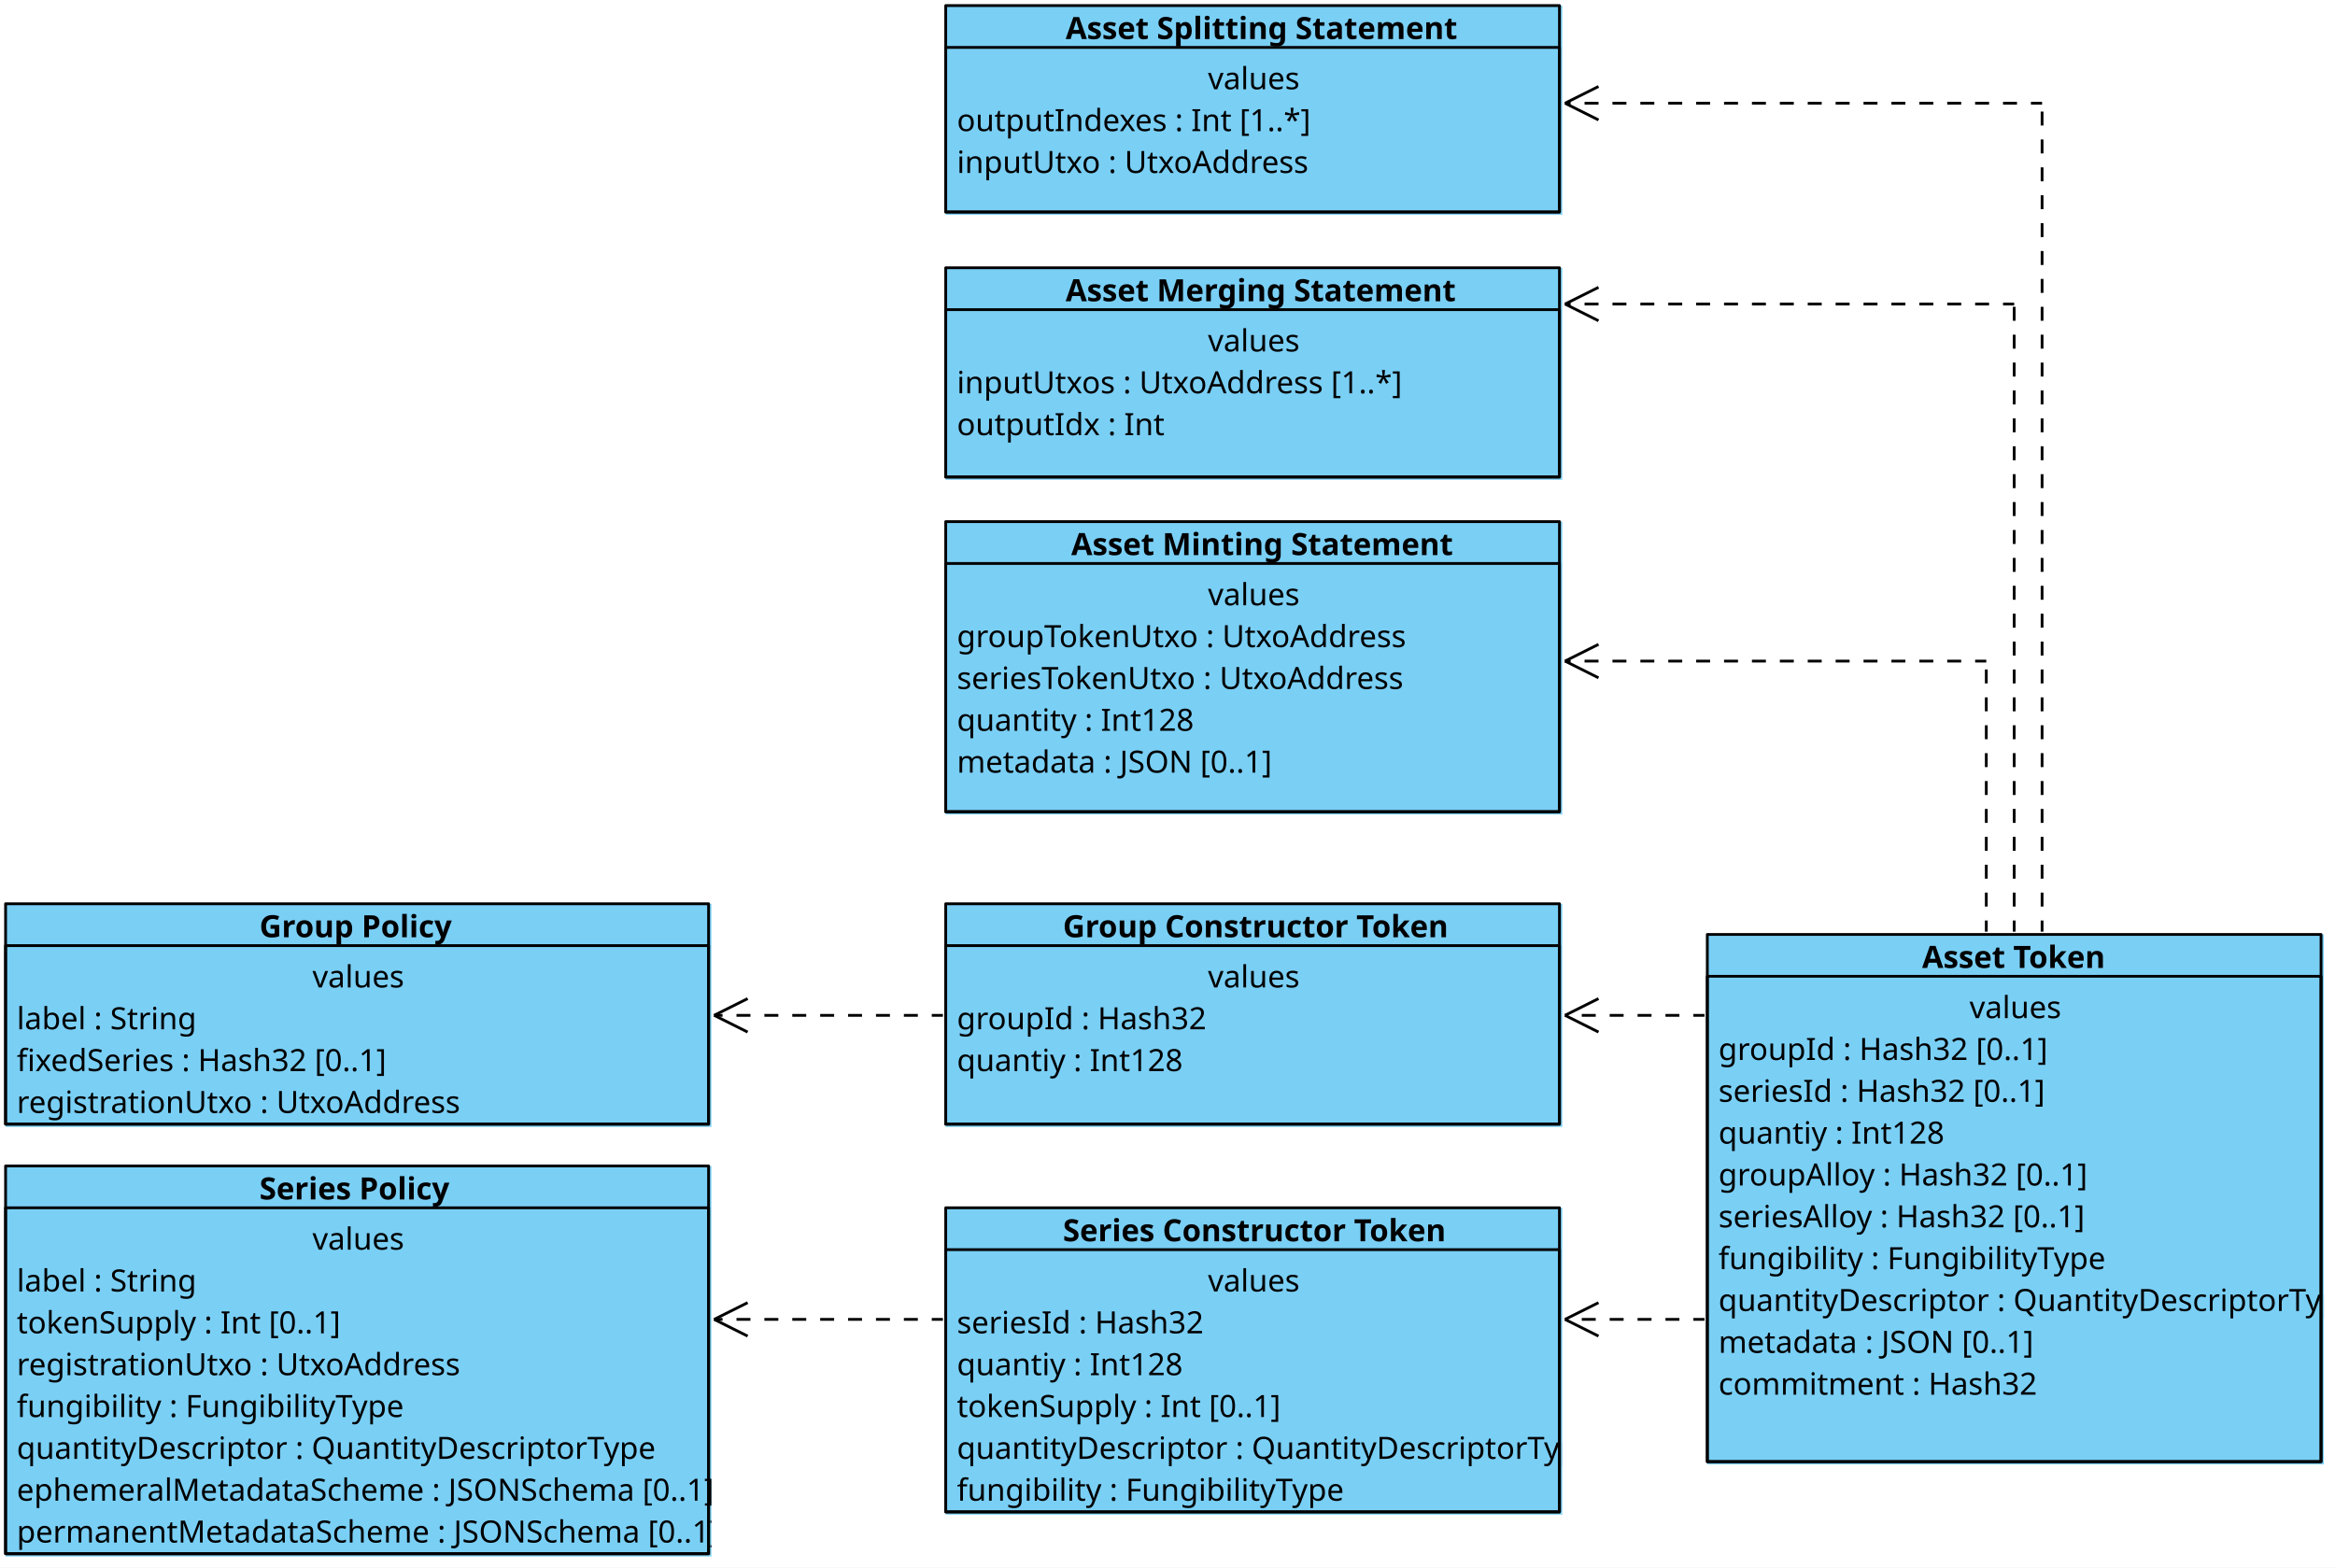
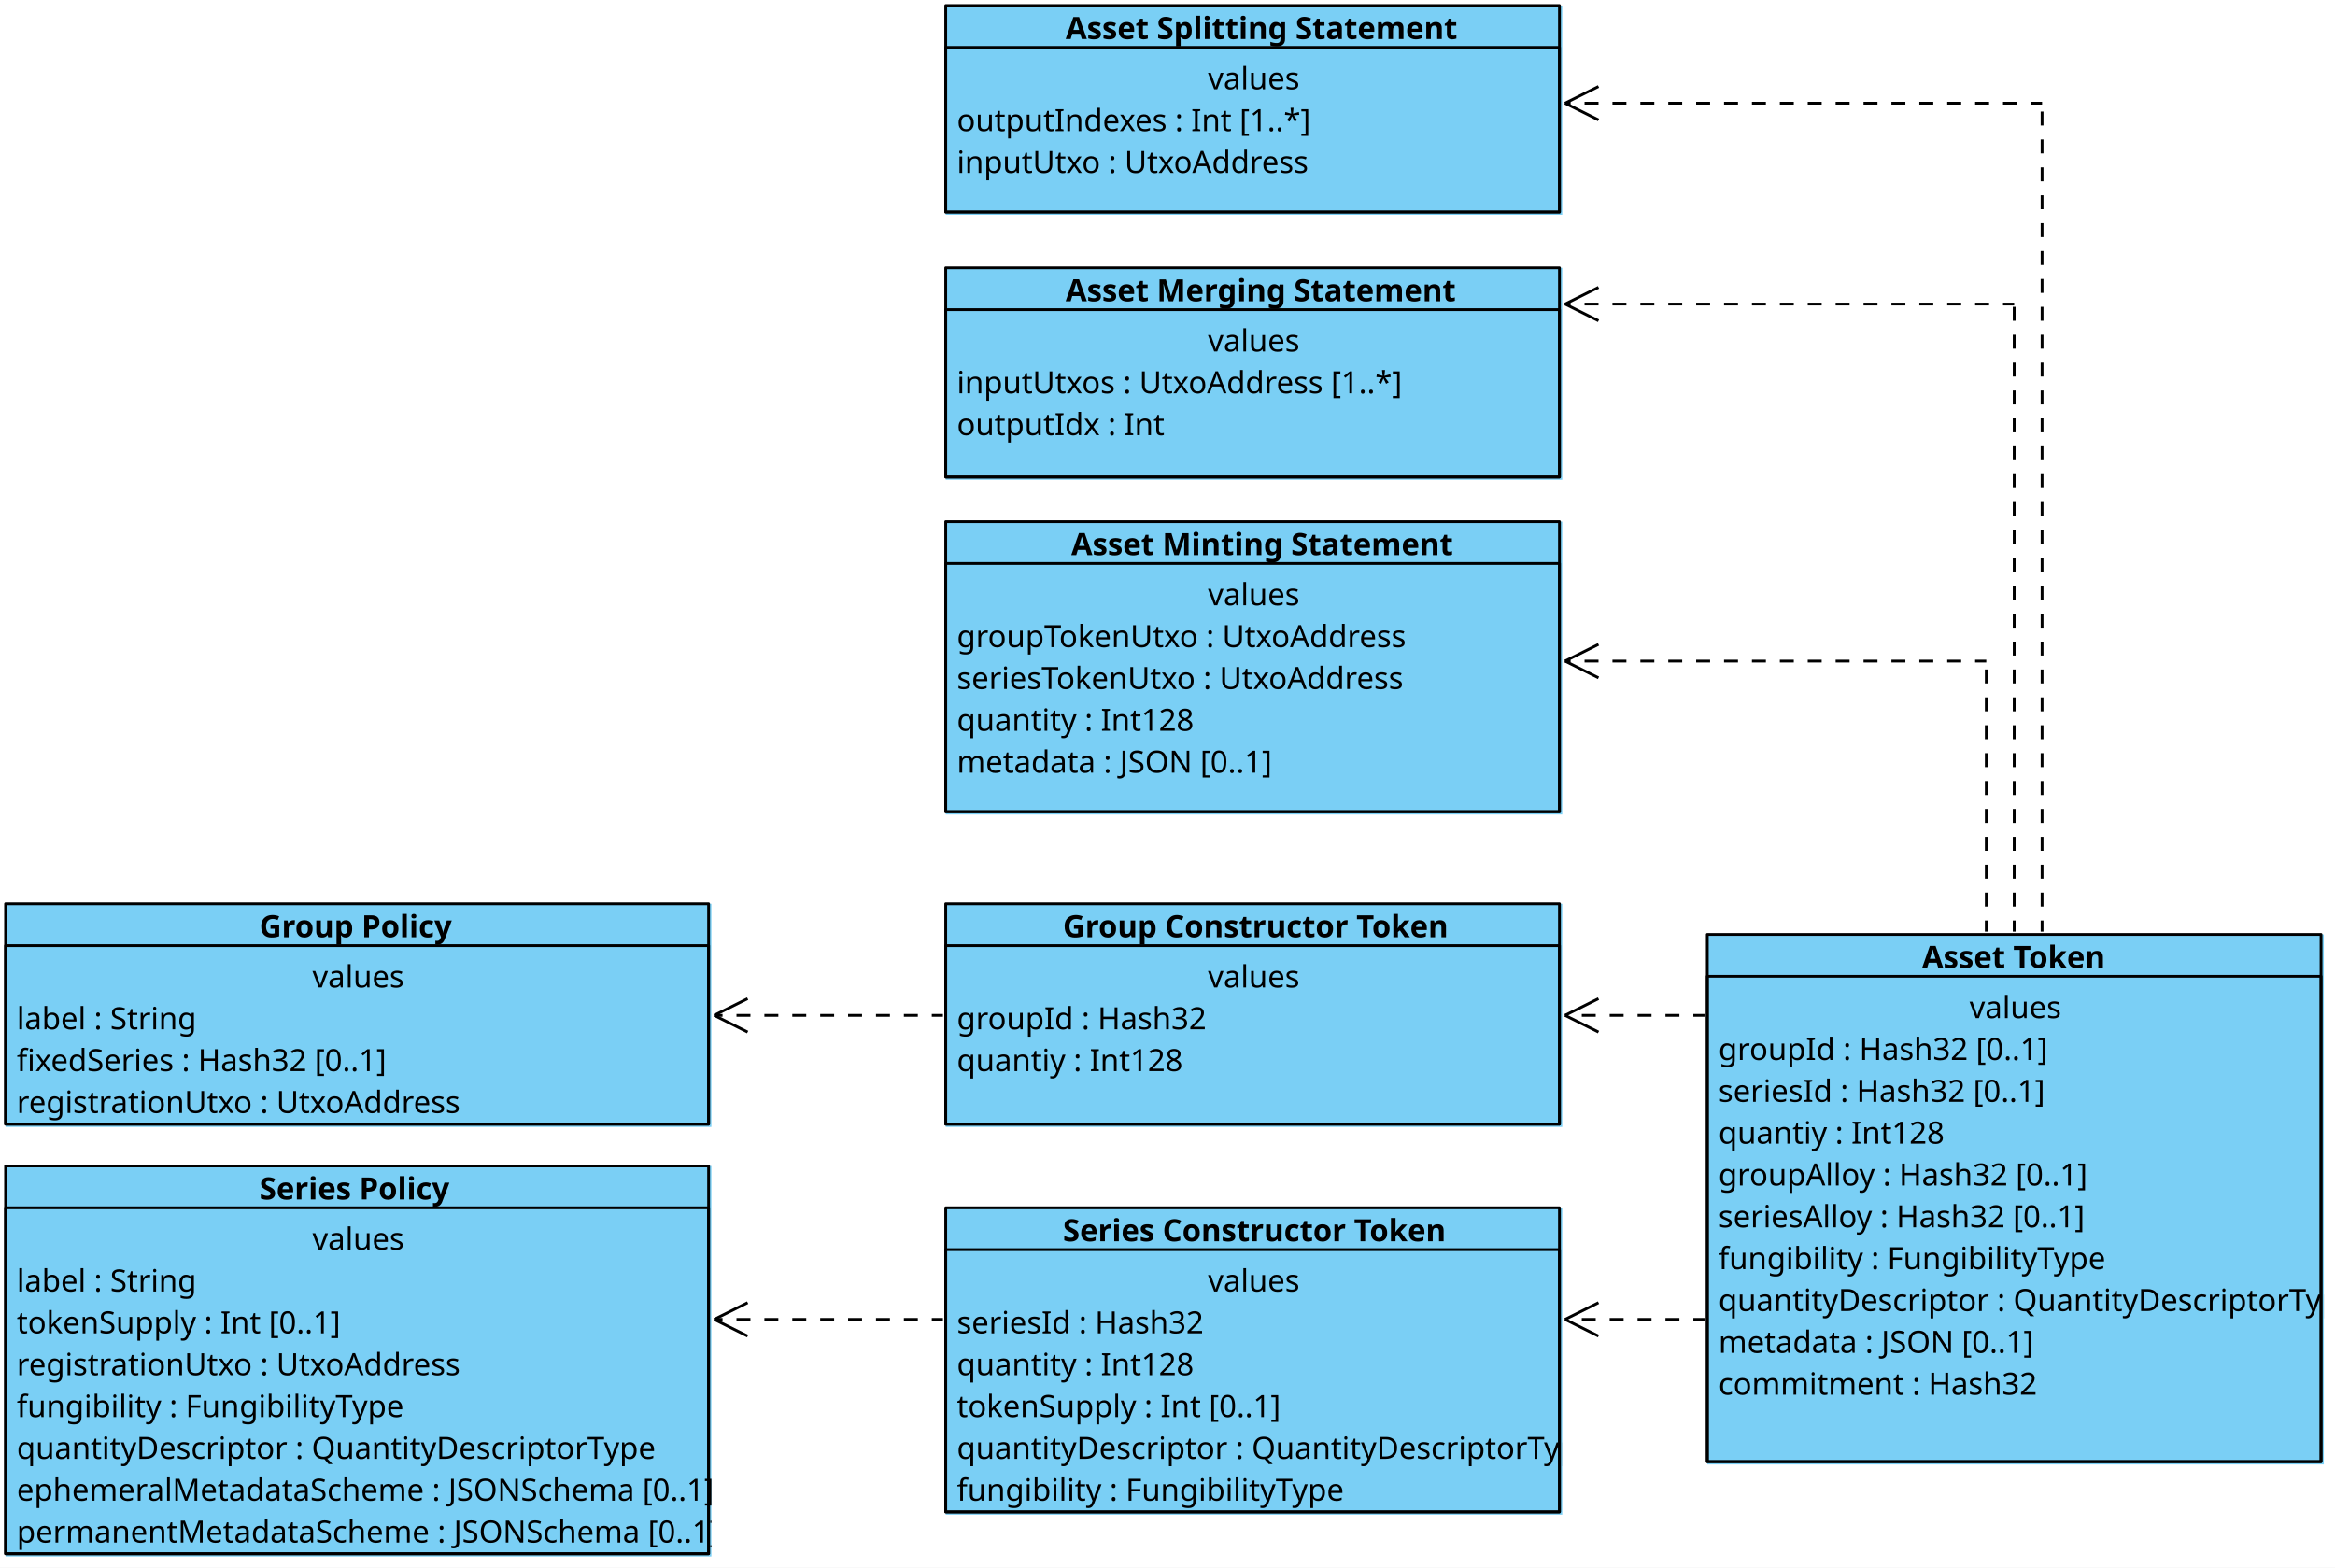
<svg xmlns="http://www.w3.org/2000/svg" fill-opacity="0" color-rendering="auto" color-interpolation="auto" text-rendering="auto" stroke="rgb(0,0,0)" stroke-linecap="square" width="837" stroke-miterlimit="10" shape-rendering="auto" stroke-opacity="0" fill="rgb(0,0,0)" stroke-dasharray="none" font-weight="normal" stroke-width="1" height="562" font-family="'Dialog'" font-style="normal" stroke-linejoin="miter" font-size="12px" stroke-dashoffset="0" image-rendering="auto">
  <defs id="genericDefs" />
  <g>
    <defs id="defs1">
      <clipPath clipPathUnits="userSpaceOnUse" id="clipPath1">
        <path d="M-7 -7 L232 -7 L232 201 L-7 201 L-7 -7 Z" />
      </clipPath>
      <clipPath clipPathUnits="userSpaceOnUse" id="clipPath2">
        <path d="M0 0 L0 15 L221 15 L221 0 Z" />
      </clipPath>
      <clipPath clipPathUnits="userSpaceOnUse" id="clipPath3">
        <path d="M0 0 L0 155 L221 155 L221 0 Z" />
      </clipPath>
      <clipPath clipPathUnits="userSpaceOnUse" id="clipPath4">
        <path d="M-7 -7 L232 -7 L232 121 L-7 121 L-7 -7 Z" />
      </clipPath>
      <clipPath clipPathUnits="userSpaceOnUse" id="clipPath5">
        <path d="M0 0 L0 95 L221 95 L221 0 Z" />
      </clipPath>
      <clipPath clipPathUnits="userSpaceOnUse" id="clipPath6">
        <path d="M-7 -7 L264 -7 L264 91 L-7 91 L-7 -7 Z" />
      </clipPath>
      <clipPath clipPathUnits="userSpaceOnUse" id="clipPath7">
        <path d="M0 0 L0 15 L253 15 L253 0 Z" />
      </clipPath>
      <clipPath clipPathUnits="userSpaceOnUse" id="clipPath8">
        <path d="M0 0 L0 65 L253 65 L253 0 Z" />
      </clipPath>
      <clipPath clipPathUnits="userSpaceOnUse" id="clipPath9">
        <path d="M-7 -7 L232 -7 L232 91 L-7 91 L-7 -7 Z" />
      </clipPath>
      <clipPath clipPathUnits="userSpaceOnUse" id="clipPath10">
        <path d="M0 0 L0 50 L221 50 L221 0 Z" />
      </clipPath>
      <clipPath clipPathUnits="userSpaceOnUse" id="clipPath11">
        <path d="M-7 -7 L264 -7 L264 151 L-7 151 L-7 -7 Z" />
      </clipPath>
      <clipPath clipPathUnits="userSpaceOnUse" id="clipPath12">
        <path d="M0 0 L0 125 L253 125 L253 0 Z" />
      </clipPath>
      <clipPath clipPathUnits="userSpaceOnUse" id="clipPath13">
        <path d="M-7 -7 L232 -7 L232 116 L-7 116 L-7 -7 Z" />
      </clipPath>
      <clipPath clipPathUnits="userSpaceOnUse" id="clipPath14">
        <path d="M0 0 L0 80 L221 80 L221 0 Z" />
      </clipPath>
      <clipPath clipPathUnits="userSpaceOnUse" id="clipPath15">
        <path d="M-7 -7 L232 -7 L232 87 L-7 87 L-7 -7 Z" />
      </clipPath>
      <clipPath clipPathUnits="userSpaceOnUse" id="clipPath16">
        <path d="M-7 -7 L232 -7 L232 86 L-7 86 L-7 -7 Z" />
      </clipPath>
      <clipPath clipPathUnits="userSpaceOnUse" id="clipPath17">
        <path d="M0 0 L186 0 L186 104 L0 104 L0 0 Z" />
      </clipPath>
      <clipPath clipPathUnits="userSpaceOnUse" id="clipPath18">
        <path d="M0 0 L0 104 L186 104 L186 0 Z" />
      </clipPath>
      <clipPath clipPathUnits="userSpaceOnUse" id="clipPath19">
        <path d="M0 0 L154 0 L154 104 L0 104 L0 0 Z" />
      </clipPath>
      <clipPath clipPathUnits="userSpaceOnUse" id="clipPath20">
        <path d="M0 0 L0 104 L154 104 L154 0 Z" />
      </clipPath>
      <clipPath clipPathUnits="userSpaceOnUse" id="clipPath21">
        <path d="M0 0 L255 0 L255 201 L0 201 L0 0 Z" />
      </clipPath>
      <clipPath clipPathUnits="userSpaceOnUse" id="clipPath22">
        <path d="M0 0 L0 201 L255 201 L255 0 Z" />
      </clipPath>
      <clipPath clipPathUnits="userSpaceOnUse" id="clipPath23">
        <path d="M0 0 L265 0 L265 329 L0 329 L0 0 Z" />
      </clipPath>
      <clipPath clipPathUnits="userSpaceOnUse" id="clipPath24">
        <path d="M0 0 L0 329 L265 329 L265 0 Z" />
      </clipPath>
      <clipPath clipPathUnits="userSpaceOnUse" id="clipPath25">
        <path d="M0 0 L275 0 L275 401 L0 401 L0 0 Z" />
      </clipPath>
      <clipPath clipPathUnits="userSpaceOnUse" id="clipPath26">
        <path d="M0 0 L0 401 L275 401 L275 0 Z" />
      </clipPath>
    </defs>
    <g fill="white" text-rendering="geometricPrecision" fill-opacity="1" stroke-opacity="1" stroke="white">
      <rect x="0" width="837" height="562" y="0" stroke="none" />
    </g>
    <g font-size="11px" transform="translate(612,335)" fill-opacity="1" fill="rgb(122,207,245)" text-rendering="geometricPrecision" image-rendering="optimizeQuality" font-family="sans-serif" stroke="rgb(122,207,245)" font-weight="bold" stroke-opacity="1">
      <rect x="0" width="221" height="190" y="0" clip-path="url(#clipPath1)" stroke="none" />
    </g>
    <g fill-opacity="1" text-rendering="geometricPrecision" stroke="black" stroke-linecap="butt" transform="translate(612,335)" stroke-miterlimit="0" stroke-opacity="1" fill="black" font-weight="bold" font-family="sans-serif" stroke-linejoin="round" font-size="11px" image-rendering="optimizeQuality">
      <rect fill="none" x="0" width="220" height="189" y="0" clip-path="url(#clipPath1)" />
      <rect fill="none" x="0" width="220" height="174" y="15" clip-path="url(#clipPath1)" />
    </g>
    <g font-size="11px" transform="translate(612,335)" fill-opacity="1" fill="black" text-rendering="geometricPrecision" image-rendering="optimizeQuality" font-family="sans-serif" stroke="black" font-weight="bold" stroke-opacity="1">
      <text x="77" xml:space="preserve" y="12" clip-path="url(#clipPath2)" stroke="none">Asset Token</text>
    </g>
    <g font-size="11px" transform="translate(612,350)" fill-opacity="1" fill="black" text-rendering="geometricPrecision" image-rendering="optimizeQuality" font-family="sans-serif" stroke="black" stroke-opacity="1">
      <text x="94" xml:space="preserve" y="15" clip-path="url(#clipPath3)" stroke="none">values</text>
      <text x="4" xml:space="preserve" y="30" clip-path="url(#clipPath3)" stroke="none">groupId : Hash32 [0..1]</text>
      <text x="4" xml:space="preserve" y="45" clip-path="url(#clipPath3)" stroke="none">seriesId : Hash32 [0..1]</text>
      <text x="4" xml:space="preserve" y="60" clip-path="url(#clipPath3)" stroke="none">quantiy : Int128</text>
      <text x="4" xml:space="preserve" y="75" clip-path="url(#clipPath3)" stroke="none">groupAlloy : Hash32 [0..1]</text>
      <text x="4" xml:space="preserve" y="90" clip-path="url(#clipPath3)" stroke="none">seriesAlloy : Hash32 [0..1]</text>
      <text x="4" xml:space="preserve" y="105" clip-path="url(#clipPath3)" stroke="none">fungibility : FungibilityType</text>
      <text x="4" xml:space="preserve" y="120" clip-path="url(#clipPath3)" stroke="none">quantityDescriptor : QuantityDescriptorType</text>
      <text x="4" xml:space="preserve" y="135" clip-path="url(#clipPath3)" stroke="none">metadata : JSON [0..1]</text>
      <text x="4" xml:space="preserve" y="150" clip-path="url(#clipPath3)" stroke="none">commitment : Hash32</text>
    </g>
    <g font-size="11px" transform="translate(339,433)" fill-opacity="1" fill="rgb(122,207,245)" text-rendering="geometricPrecision" image-rendering="optimizeQuality" font-family="sans-serif" stroke="rgb(122,207,245)" font-weight="bold" stroke-opacity="1">
      <rect x="0" width="221" height="110" y="0" clip-path="url(#clipPath4)" stroke="none" />
    </g>
    <g fill-opacity="1" text-rendering="geometricPrecision" stroke="black" stroke-linecap="butt" transform="translate(339,433)" stroke-miterlimit="0" stroke-opacity="1" fill="black" font-weight="bold" font-family="sans-serif" stroke-linejoin="round" font-size="11px" image-rendering="optimizeQuality">
      <rect fill="none" x="0" width="220" height="109" y="0" clip-path="url(#clipPath4)" />
      <rect fill="none" x="0" width="220" height="94" y="15" clip-path="url(#clipPath4)" />
    </g>
    <g font-size="11px" transform="translate(339,433)" fill-opacity="1" fill="black" text-rendering="geometricPrecision" image-rendering="optimizeQuality" font-family="sans-serif" stroke="black" font-weight="bold" stroke-opacity="1">
      <text x="42" xml:space="preserve" y="12" clip-path="url(#clipPath2)" stroke="none">Series Constructor Token</text>
    </g>
    <g font-size="11px" transform="translate(339,448)" fill-opacity="1" fill="black" text-rendering="geometricPrecision" image-rendering="optimizeQuality" font-family="sans-serif" stroke="black" stroke-opacity="1">
      <text x="94" xml:space="preserve" y="15" clip-path="url(#clipPath5)" stroke="none">values</text>
      <text x="4" xml:space="preserve" y="30" clip-path="url(#clipPath5)" stroke="none">seriesId : Hash32</text>
-       <text x="4" xml:space="preserve" y="45" clip-path="url(#clipPath5)" stroke="none">quantiy : Int128</text>
+       <text x="4" xml:space="preserve" y="45" clip-path="url(#clipPath5)" stroke="none">quantity : Int128</text>
      <text x="4" xml:space="preserve" y="60" clip-path="url(#clipPath5)" stroke="none">tokenSupply : Int [0..1]</text>
      <text x="4" xml:space="preserve" y="75" clip-path="url(#clipPath5)" stroke="none">quantityDescriptor : QuantityDescriptorType</text>
      <text x="4" xml:space="preserve" y="90" clip-path="url(#clipPath5)" stroke="none">fungibility : FungibilityType</text>
    </g>
    <g font-size="11px" transform="translate(2,324)" fill-opacity="1" fill="rgb(122,207,245)" text-rendering="geometricPrecision" image-rendering="optimizeQuality" font-family="sans-serif" stroke="rgb(122,207,245)" font-weight="bold" stroke-opacity="1">
      <rect x="0" width="253" height="80" y="0" clip-path="url(#clipPath6)" stroke="none" />
    </g>
    <g fill-opacity="1" text-rendering="geometricPrecision" stroke="black" stroke-linecap="butt" transform="translate(2,324)" stroke-miterlimit="0" stroke-opacity="1" fill="black" font-weight="bold" font-family="sans-serif" stroke-linejoin="round" font-size="11px" image-rendering="optimizeQuality">
      <rect fill="none" x="0" width="252" height="79" y="0" clip-path="url(#clipPath6)" />
      <rect fill="none" x="0" width="252" height="64" y="15" clip-path="url(#clipPath6)" />
    </g>
    <g font-size="11px" transform="translate(2,324)" fill-opacity="1" fill="black" text-rendering="geometricPrecision" image-rendering="optimizeQuality" font-family="sans-serif" stroke="black" font-weight="bold" stroke-opacity="1">
      <text x="91" xml:space="preserve" y="12" clip-path="url(#clipPath7)" stroke="none">Group Policy</text>
    </g>
    <g font-size="11px" transform="translate(2,339)" fill-opacity="1" fill="black" text-rendering="geometricPrecision" image-rendering="optimizeQuality" font-family="sans-serif" stroke="black" stroke-opacity="1">
      <text x="110" xml:space="preserve" y="15" clip-path="url(#clipPath8)" stroke="none">values</text>
      <text x="4" xml:space="preserve" y="30" clip-path="url(#clipPath8)" stroke="none">label : String</text>
      <text x="4" xml:space="preserve" y="45" clip-path="url(#clipPath8)" stroke="none">fixedSeries : Hash32 [0..1]</text>
      <text x="4" xml:space="preserve" y="60" clip-path="url(#clipPath8)" stroke="none">registrationUtxo : UtxoAddress</text>
    </g>
    <g font-size="11px" transform="translate(339,324)" fill-opacity="1" fill="rgb(122,207,245)" text-rendering="geometricPrecision" image-rendering="optimizeQuality" font-family="sans-serif" stroke="rgb(122,207,245)" font-weight="bold" stroke-opacity="1">
      <rect x="0" width="221" height="80" y="0" clip-path="url(#clipPath9)" stroke="none" />
    </g>
    <g fill-opacity="1" text-rendering="geometricPrecision" stroke="black" stroke-linecap="butt" transform="translate(339,324)" stroke-miterlimit="0" stroke-opacity="1" fill="black" font-weight="bold" font-family="sans-serif" stroke-linejoin="round" font-size="11px" image-rendering="optimizeQuality">
      <rect fill="none" x="0" width="220" height="79" y="0" clip-path="url(#clipPath9)" />
      <rect fill="none" x="0" width="220" height="64" y="15" clip-path="url(#clipPath9)" />
    </g>
    <g font-size="11px" transform="translate(339,324)" fill-opacity="1" fill="black" text-rendering="geometricPrecision" image-rendering="optimizeQuality" font-family="sans-serif" stroke="black" font-weight="bold" stroke-opacity="1">
      <text x="42" xml:space="preserve" y="12" clip-path="url(#clipPath2)" stroke="none">Group Constructor Token</text>
    </g>
    <g font-size="11px" transform="translate(339,339)" fill-opacity="1" fill="black" text-rendering="geometricPrecision" image-rendering="optimizeQuality" font-family="sans-serif" stroke="black" stroke-opacity="1">
      <text x="94" xml:space="preserve" y="15" clip-path="url(#clipPath10)" stroke="none">values</text>
      <text x="4" xml:space="preserve" y="30" clip-path="url(#clipPath10)" stroke="none">groupId : Hash32</text>
      <text x="4" xml:space="preserve" y="45" clip-path="url(#clipPath10)" stroke="none">quantiy : Int128</text>
    </g>
    <g font-size="11px" transform="translate(2,418)" fill-opacity="1" fill="rgb(122,207,245)" text-rendering="geometricPrecision" image-rendering="optimizeQuality" font-family="sans-serif" stroke="rgb(122,207,245)" font-weight="bold" stroke-opacity="1">
      <rect x="0" width="253" height="140" y="0" clip-path="url(#clipPath11)" stroke="none" />
    </g>
    <g fill-opacity="1" text-rendering="geometricPrecision" stroke="black" stroke-linecap="butt" transform="translate(2,418)" stroke-miterlimit="0" stroke-opacity="1" fill="black" font-weight="bold" font-family="sans-serif" stroke-linejoin="round" font-size="11px" image-rendering="optimizeQuality">
      <rect fill="none" x="0" width="252" height="139" y="0" clip-path="url(#clipPath11)" />
      <rect fill="none" x="0" width="252" height="124" y="15" clip-path="url(#clipPath11)" />
    </g>
    <g font-size="11px" transform="translate(2,418)" fill-opacity="1" fill="black" text-rendering="geometricPrecision" image-rendering="optimizeQuality" font-family="sans-serif" stroke="black" font-weight="bold" stroke-opacity="1">
      <text x="91" xml:space="preserve" y="12" clip-path="url(#clipPath7)" stroke="none">Series Policy</text>
    </g>
    <g font-size="11px" transform="translate(2,433)" fill-opacity="1" fill="black" text-rendering="geometricPrecision" image-rendering="optimizeQuality" font-family="sans-serif" stroke="black" stroke-opacity="1">
      <text x="110" xml:space="preserve" y="15" clip-path="url(#clipPath12)" stroke="none">values</text>
      <text x="4" xml:space="preserve" y="30" clip-path="url(#clipPath12)" stroke="none">label : String</text>
      <text x="4" xml:space="preserve" y="45" clip-path="url(#clipPath12)" stroke="none">tokenSupply : Int [0..1]</text>
      <text x="4" xml:space="preserve" y="60" clip-path="url(#clipPath12)" stroke="none">registrationUtxo : UtxoAddress</text>
      <text x="4" xml:space="preserve" y="75" clip-path="url(#clipPath12)" stroke="none">fungibility : FungibilityType</text>
      <text x="4" xml:space="preserve" y="90" clip-path="url(#clipPath12)" stroke="none">quantityDescriptor : QuantityDescriptorType</text>
      <text x="4" xml:space="preserve" y="105" clip-path="url(#clipPath12)" stroke="none">ephemeralMetadataScheme : JSONSchema [0..1]</text>
      <text x="4" xml:space="preserve" y="120" clip-path="url(#clipPath12)" stroke="none">permanentMetadataScheme : JSONSchema [0..1]</text>
    </g>
    <g font-size="11px" transform="translate(339,187)" fill-opacity="1" fill="rgb(122,207,245)" text-rendering="geometricPrecision" image-rendering="optimizeQuality" font-family="sans-serif" stroke="rgb(122,207,245)" font-weight="bold" stroke-opacity="1">
      <rect x="0" width="221" height="105" y="0" clip-path="url(#clipPath13)" stroke="none" />
    </g>
    <g fill-opacity="1" text-rendering="geometricPrecision" stroke="black" stroke-linecap="butt" transform="translate(339,187)" stroke-miterlimit="0" stroke-opacity="1" fill="black" font-weight="bold" font-family="sans-serif" stroke-linejoin="round" font-size="11px" image-rendering="optimizeQuality">
      <rect fill="none" x="0" width="220" height="104" y="0" clip-path="url(#clipPath13)" />
      <rect fill="none" x="0" width="220" height="89" y="15" clip-path="url(#clipPath13)" />
    </g>
    <g font-size="11px" transform="translate(339,187)" fill-opacity="1" fill="black" text-rendering="geometricPrecision" image-rendering="optimizeQuality" font-family="sans-serif" stroke="black" font-weight="bold" stroke-opacity="1">
      <text x="45" xml:space="preserve" y="12" clip-path="url(#clipPath2)" stroke="none">Asset Minting Statement</text>
    </g>
    <g font-size="11px" transform="translate(339,202)" fill-opacity="1" fill="black" text-rendering="geometricPrecision" image-rendering="optimizeQuality" font-family="sans-serif" stroke="black" stroke-opacity="1">
      <text x="94" xml:space="preserve" y="15" clip-path="url(#clipPath14)" stroke="none">values</text>
      <text x="4" xml:space="preserve" y="30" clip-path="url(#clipPath14)" stroke="none">groupTokenUtxo : UtxoAddress</text>
      <text x="4" xml:space="preserve" y="45" clip-path="url(#clipPath14)" stroke="none">seriesTokenUtxo : UtxoAddress</text>
      <text x="4" xml:space="preserve" y="60" clip-path="url(#clipPath14)" stroke="none">quantity : Int128</text>
      <text x="4" xml:space="preserve" y="75" clip-path="url(#clipPath14)" stroke="none">metadata : JSON [0..1]</text>
    </g>
    <g font-size="11px" transform="translate(339,96)" fill-opacity="1" fill="rgb(122,207,245)" text-rendering="geometricPrecision" image-rendering="optimizeQuality" font-family="sans-serif" stroke="rgb(122,207,245)" font-weight="bold" stroke-opacity="1">
      <rect x="0" width="221" height="76" y="0" clip-path="url(#clipPath15)" stroke="none" />
    </g>
    <g fill-opacity="1" text-rendering="geometricPrecision" stroke="black" stroke-linecap="butt" transform="translate(339,96)" stroke-miterlimit="0" stroke-opacity="1" fill="black" font-weight="bold" font-family="sans-serif" stroke-linejoin="round" font-size="11px" image-rendering="optimizeQuality">
      <rect fill="none" x="0" width="220" height="75" y="0" clip-path="url(#clipPath15)" />
      <rect fill="none" x="0" width="220" height="60" y="15" clip-path="url(#clipPath15)" />
    </g>
    <g font-size="11px" transform="translate(339,96)" fill-opacity="1" fill="black" text-rendering="geometricPrecision" image-rendering="optimizeQuality" font-family="sans-serif" stroke="black" font-weight="bold" stroke-opacity="1">
      <text x="43" xml:space="preserve" y="12" clip-path="url(#clipPath2)" stroke="none">Asset Merging Statement</text>
    </g>
    <g font-size="11px" transform="translate(339,111)" fill-opacity="1" fill="black" text-rendering="geometricPrecision" image-rendering="optimizeQuality" font-family="sans-serif" stroke="black" stroke-opacity="1">
      <text x="94" xml:space="preserve" y="15" clip-path="url(#clipPath10)" stroke="none">values</text>
      <text x="4" xml:space="preserve" y="30" clip-path="url(#clipPath10)" stroke="none">inputUtxos : UtxoAddress [1..*]</text>
      <text x="4" xml:space="preserve" y="45" clip-path="url(#clipPath10)" stroke="none">outputIdx : Int</text>
    </g>
    <g font-size="11px" transform="translate(339,2)" fill-opacity="1" fill="rgb(122,207,245)" text-rendering="geometricPrecision" image-rendering="optimizeQuality" font-family="sans-serif" stroke="rgb(122,207,245)" font-weight="bold" stroke-opacity="1">
      <rect x="0" width="221" height="75" y="0" clip-path="url(#clipPath16)" stroke="none" />
    </g>
    <g fill-opacity="1" text-rendering="geometricPrecision" stroke="black" stroke-linecap="butt" transform="translate(339,2)" stroke-miterlimit="0" stroke-opacity="1" fill="black" font-weight="bold" font-family="sans-serif" stroke-linejoin="round" font-size="11px" image-rendering="optimizeQuality">
      <rect fill="none" x="0" width="220" height="74" y="0" clip-path="url(#clipPath16)" />
      <rect fill="none" x="0" width="220" height="59" y="15" clip-path="url(#clipPath16)" />
    </g>
    <g font-size="11px" transform="translate(339,2)" fill-opacity="1" fill="black" text-rendering="geometricPrecision" image-rendering="optimizeQuality" font-family="sans-serif" stroke="black" font-weight="bold" stroke-opacity="1">
      <text x="43" xml:space="preserve" y="12" clip-path="url(#clipPath2)" stroke="none">Asset Splitting Statement</text>
    </g>
    <g font-size="11px" transform="translate(339,17)" fill-opacity="1" fill="black" text-rendering="geometricPrecision" image-rendering="optimizeQuality" font-family="sans-serif" stroke="black" stroke-opacity="1">
      <text x="94" xml:space="preserve" y="15" clip-path="url(#clipPath10)" stroke="none">values</text>
      <text x="4" xml:space="preserve" y="30" clip-path="url(#clipPath10)" stroke="none">outputIndexes : Int [1..*]</text>
      <text x="4" xml:space="preserve" y="45" clip-path="url(#clipPath10)" stroke="none">inputUtxo : UtxoAddress</text>
    </g>
    <g fill-opacity="1" text-rendering="geometricPrecision" stroke="black" stroke-linecap="butt" transform="translate(206,314)" stroke-opacity="1" fill="black" stroke-dasharray="5" font-family="sans-serif" stroke-linejoin="round" font-size="11px" stroke-dashoffset="1" image-rendering="optimizeQuality">
      <line y2="50" fill="none" x1="132" clip-path="url(#clipPath18)" x2="50" y1="50" />
      <line clip-path="url(#clipPath18)" stroke-dashoffset="0" fill="none" x1="50" x2="62" y1="50" y2="56" stroke-dasharray="none" />
      <line clip-path="url(#clipPath18)" stroke-dashoffset="0" fill="none" x1="50" x2="62" y1="50" y2="44" stroke-dasharray="none" />
    </g>
    <g fill-opacity="1" text-rendering="geometricPrecision" stroke="black" stroke-linecap="butt" transform="translate(206,423)" stroke-opacity="1" fill="black" stroke-dasharray="5" font-family="sans-serif" stroke-linejoin="round" font-size="11px" stroke-dashoffset="1" image-rendering="optimizeQuality">
      <line y2="50" fill="none" x1="132" clip-path="url(#clipPath18)" x2="50" y1="50" />
      <line clip-path="url(#clipPath18)" stroke-dashoffset="0" fill="none" x1="50" x2="62" y1="50" y2="56" stroke-dasharray="none" />
      <line clip-path="url(#clipPath18)" stroke-dashoffset="0" fill="none" x1="50" x2="62" y1="50" y2="44" stroke-dasharray="none" />
    </g>
    <g fill-opacity="1" text-rendering="geometricPrecision" stroke="black" stroke-linecap="butt" transform="translate(511,314)" stroke-opacity="1" fill="black" stroke-dasharray="5" font-family="sans-serif" stroke-linejoin="round" font-size="11px" stroke-dashoffset="1" image-rendering="optimizeQuality">
      <line y2="50" fill="none" x1="100" clip-path="url(#clipPath20)" x2="50" y1="50" />
      <line clip-path="url(#clipPath20)" stroke-dashoffset="0" fill="none" x1="50" x2="62" y1="50" y2="56" stroke-dasharray="none" />
      <line clip-path="url(#clipPath20)" stroke-dashoffset="0" fill="none" x1="50" x2="62" y1="50" y2="44" stroke-dasharray="none" />
    </g>
    <g fill-opacity="1" text-rendering="geometricPrecision" stroke="black" stroke-linecap="butt" transform="translate(511,423)" stroke-opacity="1" fill="black" stroke-dasharray="5" font-family="sans-serif" stroke-linejoin="round" font-size="11px" stroke-dashoffset="1" image-rendering="optimizeQuality">
      <line y2="50" fill="none" x1="100" clip-path="url(#clipPath20)" x2="50" y1="50" />
      <line clip-path="url(#clipPath20)" stroke-dashoffset="0" fill="none" x1="50" x2="62" y1="50" y2="56" stroke-dasharray="none" />
      <line clip-path="url(#clipPath20)" stroke-dashoffset="0" fill="none" x1="50" x2="62" y1="50" y2="44" stroke-dasharray="none" />
    </g>
    <g fill-opacity="1" text-rendering="geometricPrecision" stroke="black" stroke-linecap="butt" transform="translate(511,187)" stroke-opacity="1" fill="black" stroke-dasharray="5" font-family="sans-serif" stroke-linejoin="round" font-size="11px" stroke-dashoffset="1" image-rendering="optimizeQuality">
      <line y2="50" fill="none" x1="201" clip-path="url(#clipPath22)" x2="201" y1="147" />
      <line y2="50" fill="none" x1="201" clip-path="url(#clipPath22)" x2="50" y1="50" />
      <line clip-path="url(#clipPath22)" stroke-dashoffset="0" fill="none" x1="50" x2="62" y1="50" y2="56" stroke-dasharray="none" />
      <line clip-path="url(#clipPath22)" stroke-dashoffset="0" fill="none" x1="50" x2="62" y1="50" y2="44" stroke-dasharray="none" />
    </g>
    <g fill-opacity="1" text-rendering="geometricPrecision" stroke="black" stroke-linecap="butt" transform="translate(511,59)" stroke-opacity="1" fill="black" stroke-dasharray="5" font-family="sans-serif" stroke-linejoin="round" font-size="11px" stroke-dashoffset="1" image-rendering="optimizeQuality">
      <line y2="50" fill="none" x1="211" clip-path="url(#clipPath24)" x2="211" y1="275" />
      <line y2="50" fill="none" x1="211" clip-path="url(#clipPath24)" x2="50" y1="50" />
      <line clip-path="url(#clipPath24)" stroke-dashoffset="0" fill="none" x1="50" x2="62" y1="50" y2="56" stroke-dasharray="none" />
      <line clip-path="url(#clipPath24)" stroke-dashoffset="0" fill="none" x1="50" x2="62" y1="50" y2="44" stroke-dasharray="none" />
    </g>
    <g fill-opacity="1" text-rendering="geometricPrecision" stroke="black" stroke-linecap="butt" transform="translate(511,-13)" stroke-opacity="1" fill="black" stroke-dasharray="5" font-family="sans-serif" stroke-linejoin="round" font-size="11px" stroke-dashoffset="1" image-rendering="optimizeQuality">
      <line y2="50" fill="none" x1="221" clip-path="url(#clipPath26)" x2="221" y1="347" />
      <line y2="50" fill="none" x1="221" clip-path="url(#clipPath26)" x2="50" y1="50" />
      <line clip-path="url(#clipPath26)" stroke-dashoffset="0" fill="none" x1="50" x2="62" y1="50" y2="56" stroke-dasharray="none" />
      <line clip-path="url(#clipPath26)" stroke-dashoffset="0" fill="none" x1="50" x2="62" y1="50" y2="44" stroke-dasharray="none" />
    </g>
  </g>
</svg>
